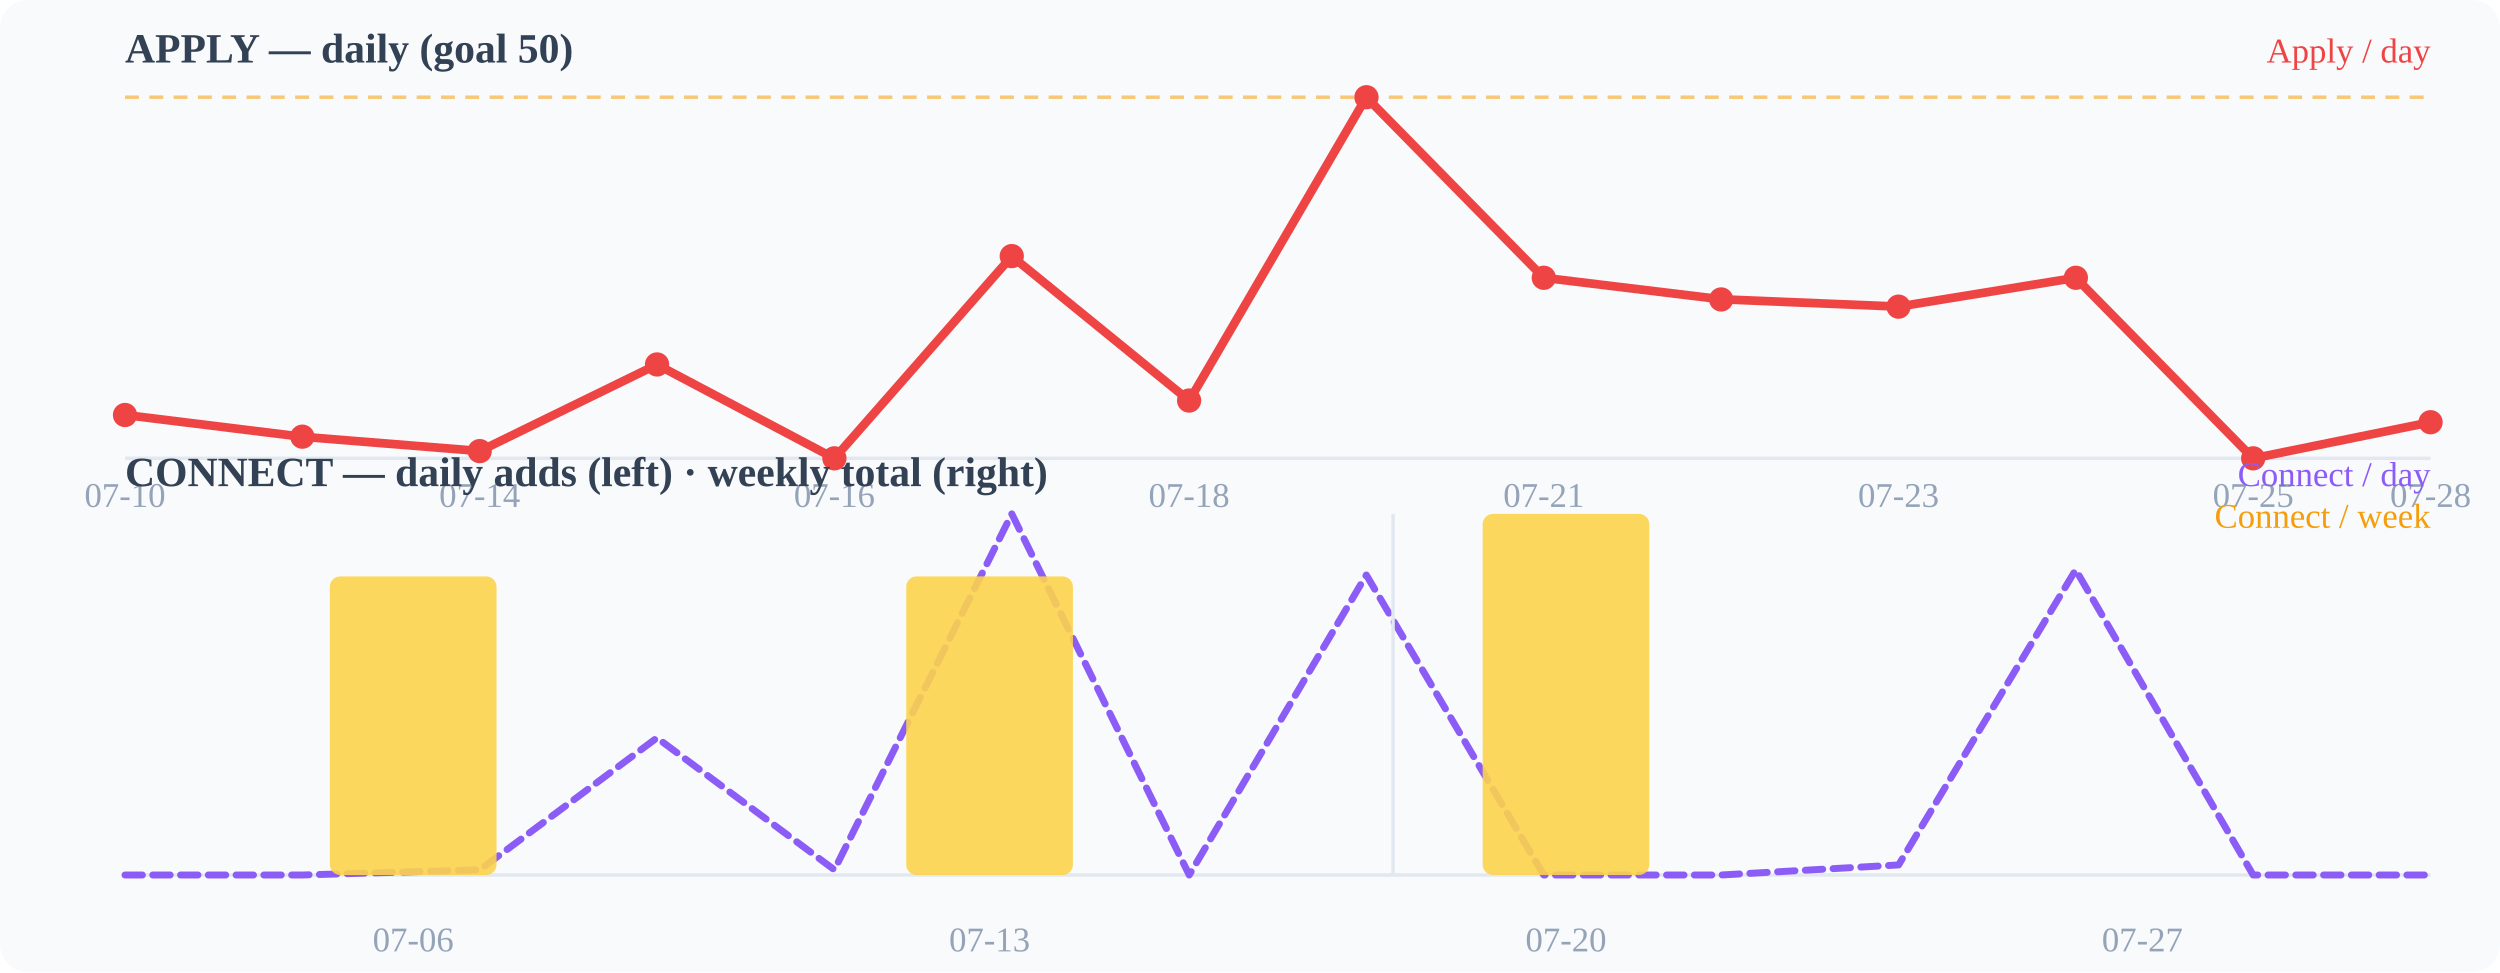
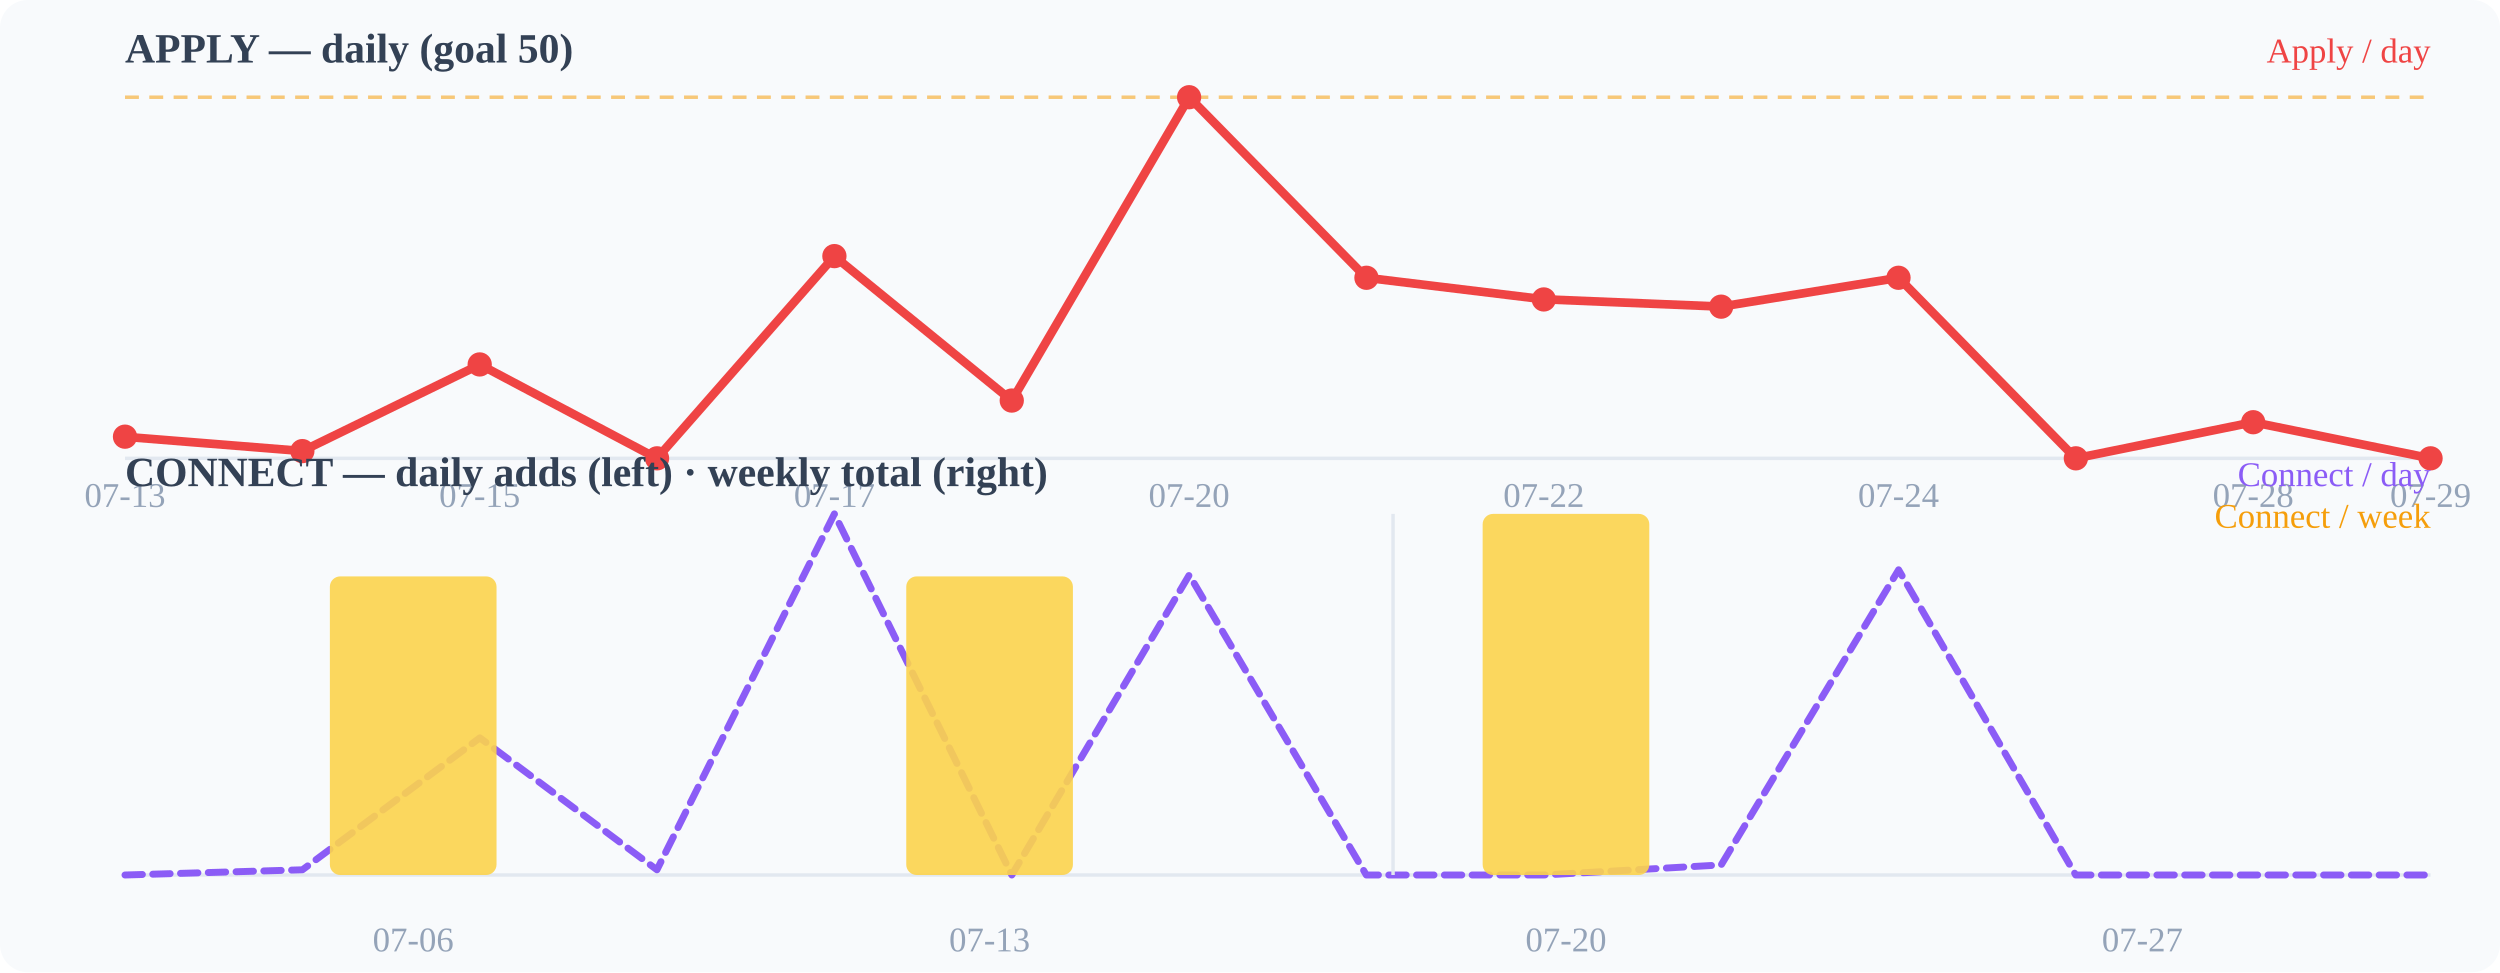
<svg xmlns="http://www.w3.org/2000/svg" width="720" height="280" viewBox="0 0 720 280">
  <rect width="720" height="280" fill="#f8fafc" rx="8" />
  <text x="36" y="18" font-size="12" font-weight="600" fill="#334155">APPLY — daily (goal 50)</text>
  <line x1="36" y1="132" x2="700" y2="132" stroke="#e2e8f0" stroke-width="1" />
  <line x1="36" y1="28.0" x2="700" y2="28.0" stroke="#f59e0b" stroke-width="1" stroke-dasharray="4 3" opacity="0.55" />
-   <polyline points="36.0,119.5 87.1,125.8 138.2,129.9 189.2,105.0 240.3,132.0 291.4,73.8 342.5,115.4 393.5,28.0 444.6,80.0 495.7,86.2 546.8,88.3 597.8,80.0 648.9,132.0 700.0,121.6" fill="none" stroke="#ef4444" stroke-width="2.5" stroke-linecap="round" stroke-linejoin="round" />
-   <circle cx="36" cy="119.52" r="3.5" fill="#ef4444" />
-   <circle cx="87.077" cy="125.76" r="3.5" fill="#ef4444" />
-   <circle cx="138.154" cy="129.92" r="3.5" fill="#ef4444" />
-   <circle cx="189.231" cy="104.96" r="3.5" fill="#ef4444" />
-   <circle cx="240.308" cy="132" r="3.5" fill="#ef4444" />
-   <circle cx="291.385" cy="73.76" r="3.5" fill="#ef4444" />
-   <circle cx="342.462" cy="115.36" r="3.5" fill="#ef4444" />
-   <circle cx="393.538" cy="28" r="3.5" fill="#ef4444" />
-   <circle cx="444.615" cy="80" r="3.5" fill="#ef4444" />
-   <circle cx="495.692" cy="86.24" r="3.5" fill="#ef4444" />
-   <circle cx="546.769" cy="88.32" r="3.5" fill="#ef4444" />
-   <circle cx="597.846" cy="80" r="3.5" fill="#ef4444" />
-   <circle cx="648.923" cy="132" r="3.5" fill="#ef4444" />
-   <circle cx="700" cy="121.6" r="3.5" fill="#ef4444" />
-   <text x="36" y="146" font-size="10" fill="#94a3b8" text-anchor="middle">07-10</text>
-   <text x="138.154" y="146" font-size="10" fill="#94a3b8" text-anchor="middle">07-14</text>
-   <text x="240.308" y="146" font-size="10" fill="#94a3b8" text-anchor="middle">07-16</text>
-   <text x="342.462" y="146" font-size="10" fill="#94a3b8" text-anchor="middle">07-18</text>
-   <text x="444.615" y="146" font-size="10" fill="#94a3b8" text-anchor="middle">07-21</text>
-   <text x="546.769" y="146" font-size="10" fill="#94a3b8" text-anchor="middle">07-23</text>
-   <text x="648.923" y="146" font-size="10" fill="#94a3b8" text-anchor="middle">07-25</text>
-   <text x="700" y="146" font-size="10" fill="#94a3b8" text-anchor="middle">07-28</text>
+   <polyline points="36.0,125.8 87.1,129.9 138.2,105.0 189.2,132.0 240.3,73.8 291.4,115.4 342.5,28.0 393.5,80.0 444.6,86.2 495.7,88.3 546.8,80.0 597.8,132.0 648.9,121.6 700.0,132.0" fill="none" stroke="#ef4444" stroke-width="2.5" stroke-linecap="round" stroke-linejoin="round" />
+   <circle cx="36" cy="125.76" r="3.5" fill="#ef4444" />
+   <circle cx="87.077" cy="129.92" r="3.5" fill="#ef4444" />
+   <circle cx="138.154" cy="104.96" r="3.5" fill="#ef4444" />
+   <circle cx="189.231" cy="132" r="3.5" fill="#ef4444" />
+   <circle cx="240.308" cy="73.76" r="3.5" fill="#ef4444" />
+   <circle cx="291.385" cy="115.36" r="3.5" fill="#ef4444" />
+   <circle cx="342.462" cy="28" r="3.5" fill="#ef4444" />
+   <circle cx="393.538" cy="80" r="3.5" fill="#ef4444" />
+   <circle cx="444.615" cy="86.24" r="3.5" fill="#ef4444" />
+   <circle cx="495.692" cy="88.32" r="3.5" fill="#ef4444" />
+   <circle cx="546.769" cy="80" r="3.5" fill="#ef4444" />
+   <circle cx="597.846" cy="132" r="3.5" fill="#ef4444" />
+   <circle cx="648.923" cy="121.6" r="3.5" fill="#ef4444" />
+   <circle cx="700" cy="132" r="3.5" fill="#ef4444" />
+   <text x="36" y="146" font-size="10" fill="#94a3b8" text-anchor="middle">07-13</text>
+   <text x="138.154" y="146" font-size="10" fill="#94a3b8" text-anchor="middle">07-15</text>
+   <text x="240.308" y="146" font-size="10" fill="#94a3b8" text-anchor="middle">07-17</text>
+   <text x="342.462" y="146" font-size="10" fill="#94a3b8" text-anchor="middle">07-20</text>
+   <text x="444.615" y="146" font-size="10" fill="#94a3b8" text-anchor="middle">07-22</text>
+   <text x="546.769" y="146" font-size="10" fill="#94a3b8" text-anchor="middle">07-24</text>
+   <text x="648.923" y="146" font-size="10" fill="#94a3b8" text-anchor="middle">07-28</text>
+   <text x="700" y="146" font-size="10" fill="#94a3b8" text-anchor="middle">07-29</text>
  <text x="36" y="140" font-size="12" font-weight="600" fill="#334155">CONNECT — daily adds (left) · weekly total (right)</text>
  <line x1="36" y1="252" x2="700" y2="252" stroke="#e2e8f0" stroke-width="1" />
-   <polyline points="36.0,252.0 87.1,252.0 138.2,250.5 189.2,212.5 240.3,250.5 291.4,148.0 342.5,252.0 393.5,165.6 444.6,252.0 495.7,252.0 546.8,249.1 597.8,164.1 648.9,252.0 700.0,252.0" fill="none" stroke="#8b5cf6" stroke-width="2" stroke-linecap="round" stroke-linejoin="round" stroke-dasharray="5 3" />
+   <polyline points="36.0,252.0 87.1,250.5 138.2,212.5 189.2,250.5 240.3,148.0 291.4,252.0 342.5,165.6 393.5,252.0 444.6,252.0 495.7,249.1 546.8,164.1 597.8,252.0 648.9,252.0 700.0,252.0" fill="none" stroke="#8b5cf6" stroke-width="2" stroke-linecap="round" stroke-linejoin="round" stroke-dasharray="5 3" />
  <rect x="95.0" y="166.0" width="48" height="86.0" rx="3" fill="#fcd34d" opacity="0.9" />
  <rect x="261.0" y="166.0" width="48" height="86.0" rx="3" fill="#fcd34d" opacity="0.9" />
  <rect x="427.0" y="148.0" width="48" height="104.0" rx="3" fill="#fcd34d" opacity="0.9" />
  <rect x="593.0" y="252.0" width="48" height="0.0" rx="3" fill="#f59e0b" opacity="0.9" />
  <line x1="401.2" y1="148" x2="401.2" y2="252" stroke="#e2e8f0" stroke-width="1" />
  <text x="119" y="274" font-size="10" fill="#94a3b8" text-anchor="middle">07-06</text>
  <text x="285" y="274" font-size="10" fill="#94a3b8" text-anchor="middle">07-13</text>
  <text x="451" y="274" font-size="10" fill="#94a3b8" text-anchor="middle">07-20</text>
  <text x="617" y="274" font-size="10" fill="#94a3b8" text-anchor="middle">07-27</text>
  <text x="700" y="18" font-size="10" fill="#ef4444" text-anchor="end">Apply / day</text>
  <text x="700" y="140" font-size="10" fill="#8b5cf6" text-anchor="end">Connect / day</text>
  <text x="700" y="152" font-size="10" fill="#f59e0b" text-anchor="end">Connect / week</text>
</svg>
